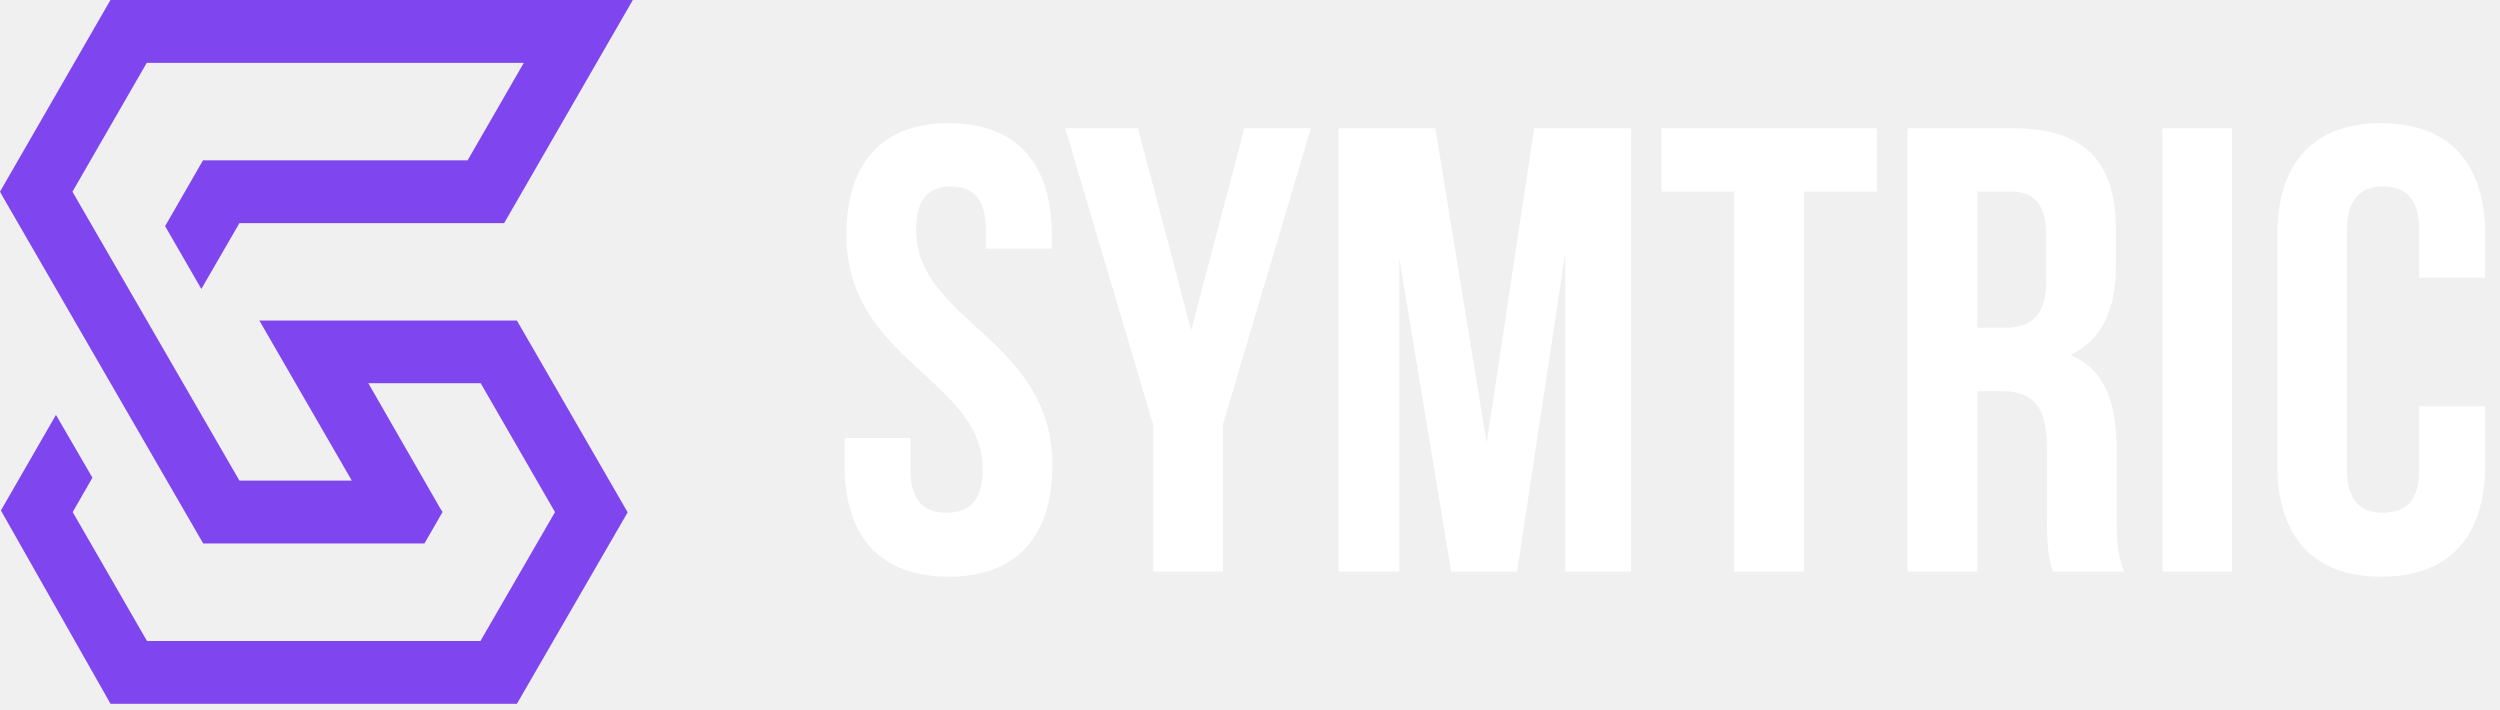
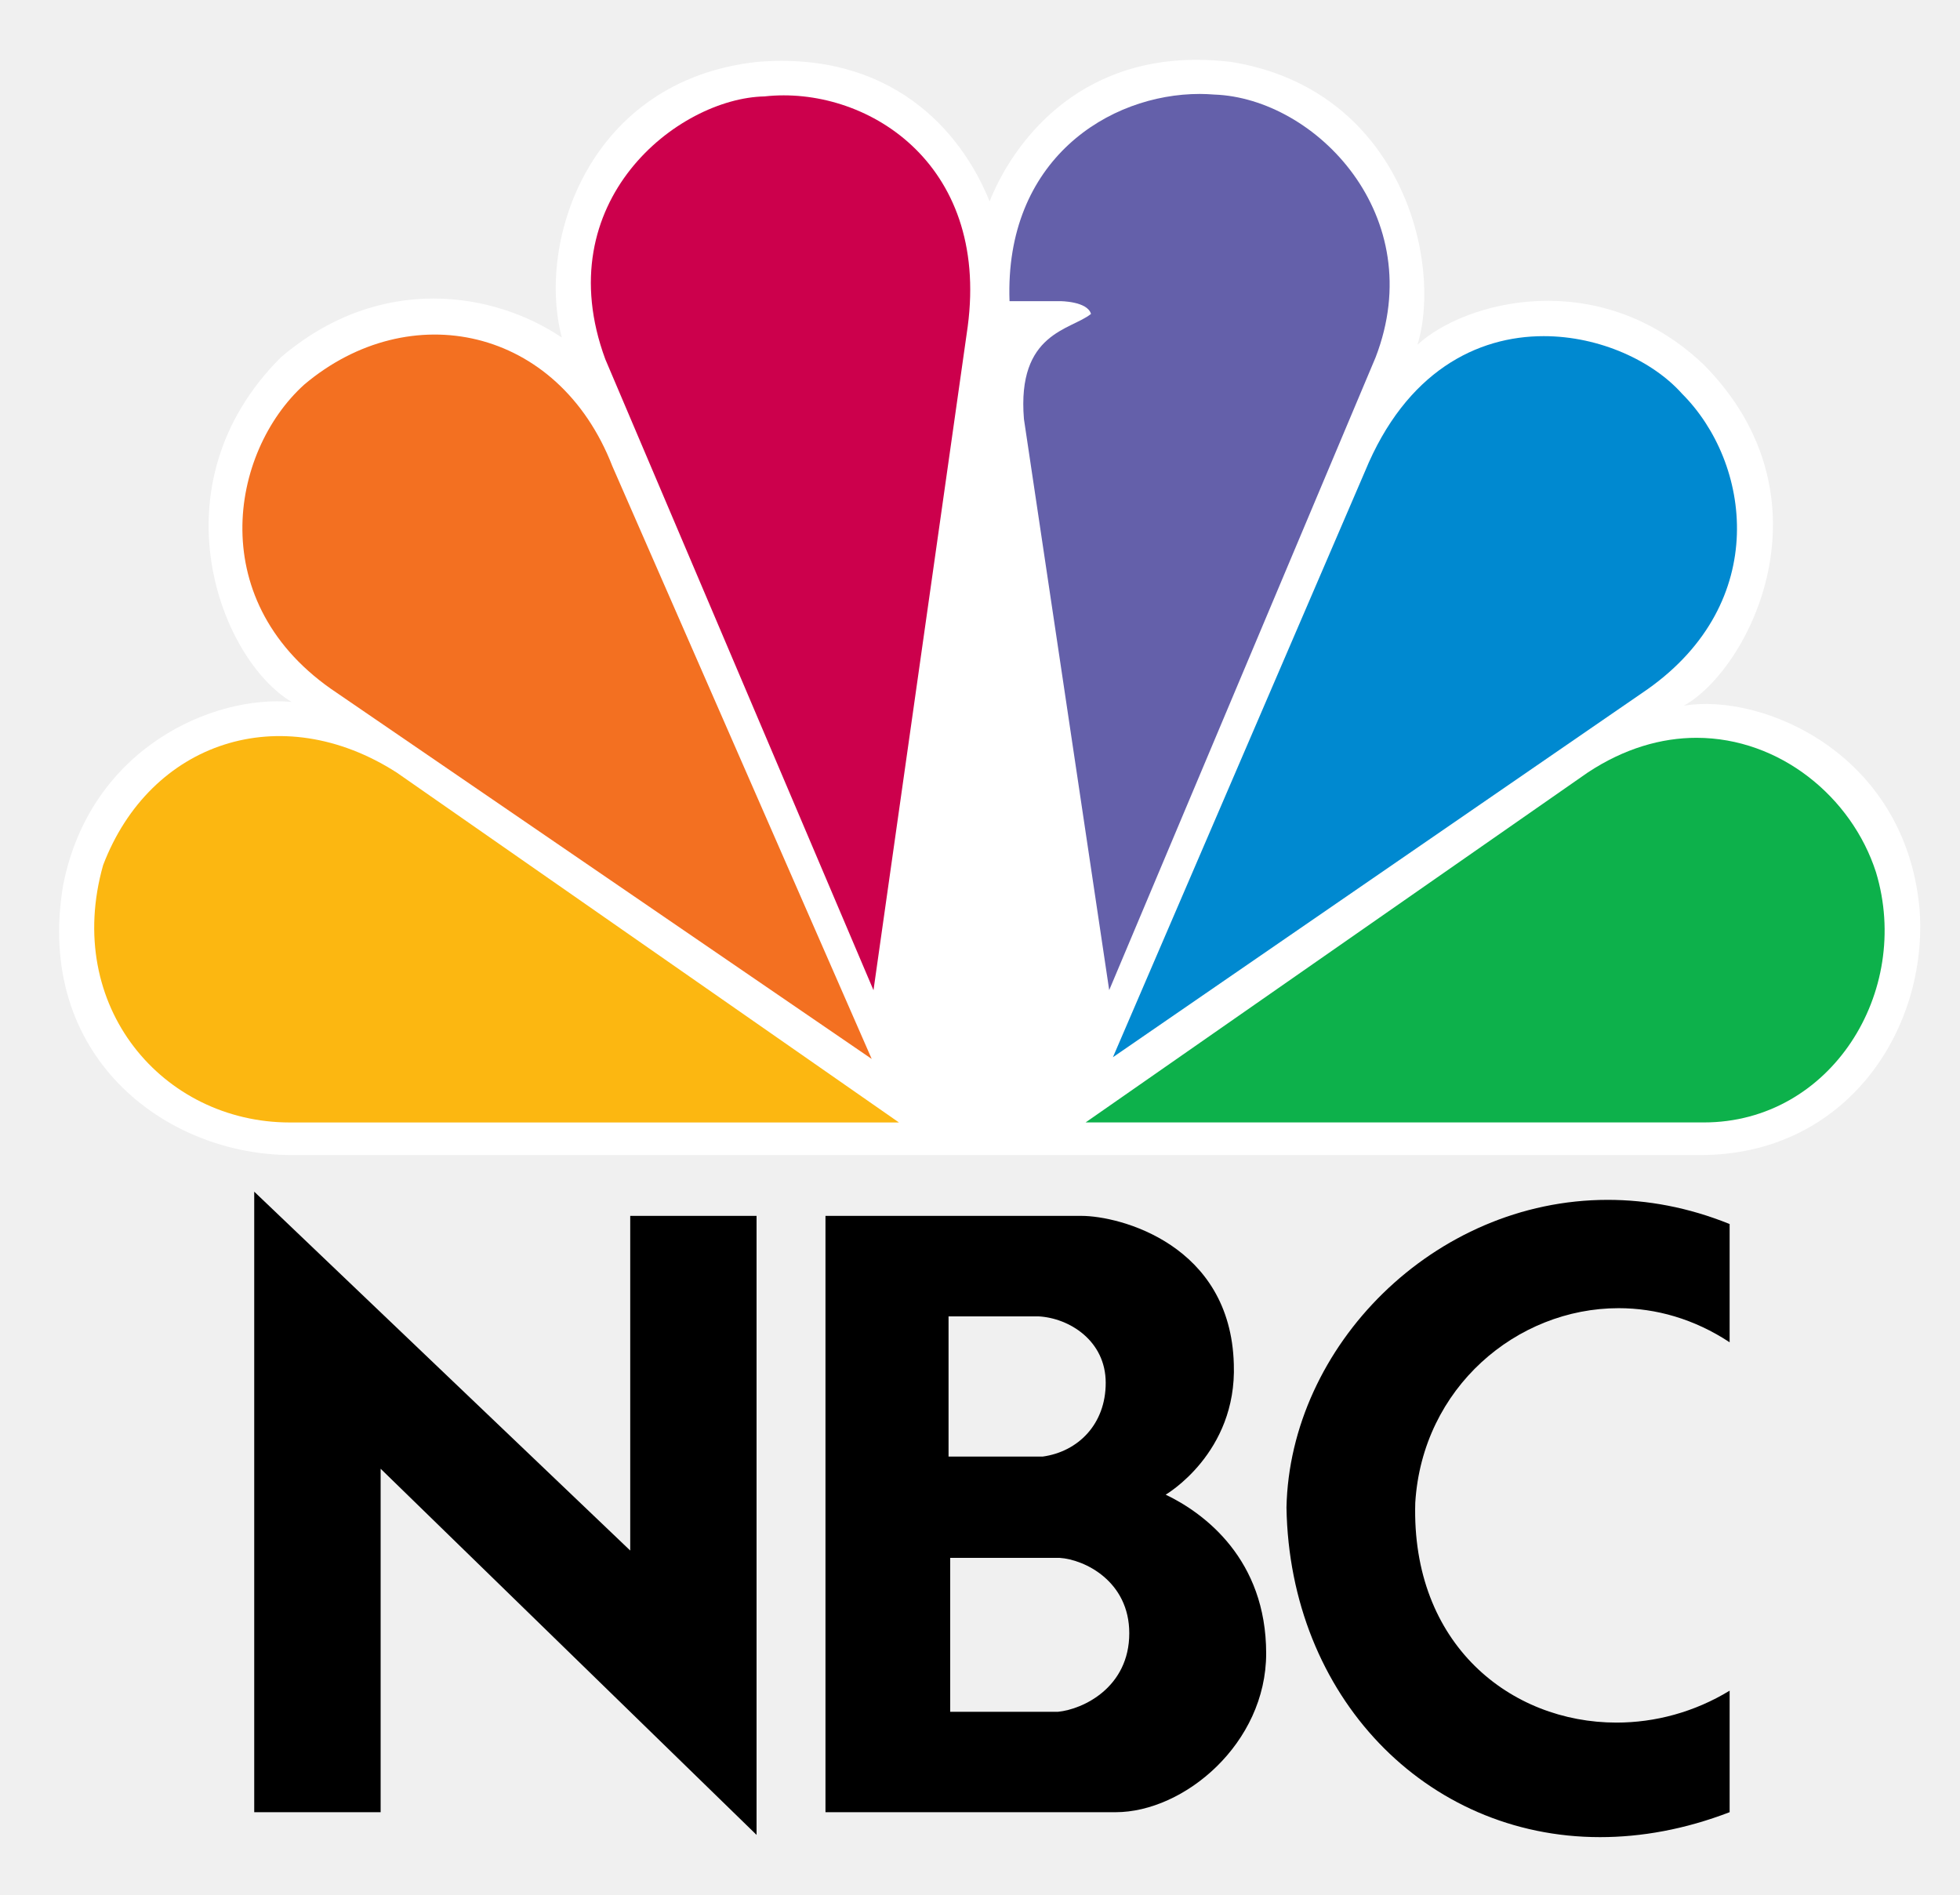
- <svg xmlns="http://www.w3.org/2000/svg" width="155" height="44" viewBox="0 0 155 44" fill="none">
-   <path d="M52.481 14.548C52.481 22.403 60.925 23.463 60.925 29.119C60.925 31.082 60.061 31.789 58.687 31.789C57.312 31.789 56.448 31.082 56.448 29.119V27.155H52.364V28.844C52.364 33.242 54.563 35.756 58.804 35.756C63.046 35.756 65.245 33.242 65.245 28.844C65.245 20.989 56.801 19.929 56.801 14.273C56.801 12.31 57.587 11.564 58.962 11.564C60.336 11.564 61.121 12.31 61.121 14.273V15.412H65.206V14.548C65.206 10.15 63.046 7.636 58.844 7.636C54.642 7.636 52.481 10.15 52.481 14.548Z" fill="white" />
-   <path d="M71.497 35.441H75.817V26.33L81.276 7.951H77.152L73.853 20.479L70.554 7.951H66.038L71.497 26.33V35.441Z" fill="white" />
-   <path d="M88.992 7.951H82.984V35.441H86.754V16.001L89.974 35.441H94.058L97.043 15.726V35.441H101.127V7.951H95.119L92.173 27.469L88.992 7.951Z" fill="white" />
-   <path d="M103.013 11.878H107.53V35.441H111.85V11.878H116.366V7.951H103.013V11.878Z" fill="white" />
-   <path d="M131.7 35.441C131.268 34.42 131.229 33.438 131.229 32.103V27.862C131.229 24.995 130.522 22.913 128.362 22.01C130.286 21.107 131.189 19.261 131.189 16.433V14.273C131.189 10.032 129.265 7.951 124.788 7.951H118.269V35.441H122.589V24.249H124.081C126.045 24.249 126.909 25.191 126.909 27.744V32.064C126.909 34.303 127.066 34.734 127.301 35.441H131.7ZM124.67 11.878C126.202 11.878 126.869 12.742 126.869 14.705V17.415C126.869 19.614 125.887 20.321 124.277 20.321H122.589V11.878H124.67Z" fill="white" />
-   <path d="M134.07 35.441H138.39V7.951H134.07V35.441Z" fill="white" />
-   <path d="M149.992 25.191V29.119C149.992 31.082 149.128 31.789 147.753 31.789C146.379 31.789 145.515 31.082 145.515 29.119V14.273C145.515 12.31 146.379 11.564 147.753 11.564C149.128 11.564 149.992 12.31 149.992 14.273V17.219H154.076V14.548C154.076 10.15 151.877 7.636 147.636 7.636C143.394 7.636 141.195 10.15 141.195 14.548V28.844C141.195 33.242 143.394 35.756 147.636 35.756C151.877 35.756 154.076 33.242 154.076 28.844V25.191H149.992Z" fill="white" />
-   <g clip-path="url(#clip0_755_15408)">
-     <path fill-rule="evenodd" clip-rule="evenodd" d="M14.844 13.835L12.483 17.916L10.237 14.02L12.586 9.939H28.993L32.476 3.896H9.099L4.492 11.887C7.948 17.857 11.399 23.827 14.844 29.797H21.811C20.061 26.768 18.312 23.739 16.564 20.711L16.08 19.873H32.048L38.915 31.764L32.048 43.636H6.853L0.056 31.65L3.469 25.722L5.73 29.617L4.507 31.75L9.114 39.74H29.788L34.41 31.75L29.803 23.759H22.836C24.313 26.333 25.792 28.907 27.272 31.48L27.439 31.745L26.316 33.693H12.597C8.445 26.513 4.297 19.337 0.156 12.167L-3.05176e-05 11.883L6.853 -0.009H39.241L31.256 13.835H14.844Z" fill="#7F46F0" />
-   </g>
-   <defs>
-     <clipPath id="clip0_755_15408">
-       <rect width="39.242" height="43.636" fill="white" />
-     </clipPath>
-   </defs>
+ <svg xmlns="http://www.w3.org/2000/svg" enable-background="new 0 0 300 290" desc="example of SVG company logo - NBC logo" title="NBC Logo SVG Example" version="1.1" viewBox="0 0 300 290" xml:space="preserve">
+   <path d="m151.47 30.834c-4.44-11.061-15.258-23.008-35.521-21.367-25.809 2.799-33.854 27.476-29.953 42.197-10.28-6.944-27.759-9.998-43.017 3.04-19.7 19.7-9.164 46.342 1.668 52.733-11.935-1.103-30.799 6.943-34.972 27.988-4.44 26.13 15.528 41.363 34.972 41.363h215.6c22.484 0 34.958-19.403 33.559-37.703-2.207-23.883-24.114-33.047-36.062-31.083 9.984-5.557 23.318-31.66 3.041-52.182-16.093-15.272-36.612-9.715-43.825-3.054 3.888-12.757-2.489-39.129-28.593-43.301-1.803-0.201-3.54-0.31-5.196-0.31-19.928 3e-3 -28.888 14.534-31.701 21.679" fill="#fff" />
+   <path d="m46.569 58.862c-11.382 10.28-15.527 33.572 4.993 47.188l81.863 56.028-39.693-90.716c-8.317-21.407-31.07-26.076-47.163-12.5" fill="#F37021" />
+   <path d="m117.04 14.755c-13.308 0.27-33.289 16.079-24.395 40.218l41.052 96.585 14.424-101.59c3.338-25.243-15.809-36.896-31.081-35.214" fill="#CC004C" />
+   <path d="m154.52 46.094h7.763s4.145 0 4.708 1.951c-3.054 2.489-11.368 2.8-10.266 16.093l13.051 87.406 40.771-96.839c8.341-21.622-9.165-39.68-24.692-40.232-0.726-0.053-1.453-0.095-2.206-0.095-13.939 0-29.909 10.106-29.129 31.716" fill="#6460AA" />
+   <path d="m208.91 72.184l-38.564 89.628 81.836-56.324c18.866-13.348 15.824-34.689 5.263-45.238-4.428-4.965-12.555-8.8-21.165-8.8-10.174-2e-3 -21.059 5.381-27.37 20.734" fill="#0089D0" />
+   <path d="m243.02 118.24l-76.856 53.554h94.632c19.415 0 31.89-19.97 26.345-38.296-3.714-11.518-14.707-20.56-27.463-20.573-5.369 1e-3 -11.062 1.615-16.658 5.315" fill="#0DB14B" />
+   <path d="m44.363 171.8h93.234l-76.873-53.554c-17.761-11.384-37.729-4.723-44.94 14.167-6.11 21.625 9.149 39.387 28.579 39.387" fill="#FCB711" />
+   <path d="m145.44 238.44h16.739c3.848 0.241 10.669 3.593 10.669 11.531 0 8.303-7.078 11.653-10.914 12.029h-16.495l1e-3 -23.56m-0.254-36.962h13.778c4.709 0.255 10.278 3.726 10.278 10.172 0 6.324-4.21 10.536-9.659 11.29h-14.397v-21.462m-18.838-15.381v91.271h44.39c10.535 0 23.063-10.537 23.063-24.302 0-14.384-9.419-21.448-15.38-24.301 0 0 10.913-6.324 10.429-19.968-0.498-18.354-17.493-22.7-23.32-22.7h-39.182" />
+   <polygon points="38.912 277.37 58.261 277.37 58.261 224.8 115.8 280.84 115.8 186.1 96.463 186.1 96.463 237.32 38.912 182.39" />
+   <path d="m196.91 230.74c0.485 28.861 21.272 50.443 47.996 50.443 6.337 0 13.012-1.196 19.834-3.819v-18.597c-5.407 3.296-11.424 4.885-17.318 4.885-16.173 0-31.431-11.937-30.8-33.652 1.09-17.614 15.543-29.777 31.123-29.777 5.705 0 11.572 1.64 16.994 5.22v-18.098c-6.323-2.557-12.607-3.7-18.661-3.7-26.657 0-48.657 22.432-49.168 47.095" />
</svg>
